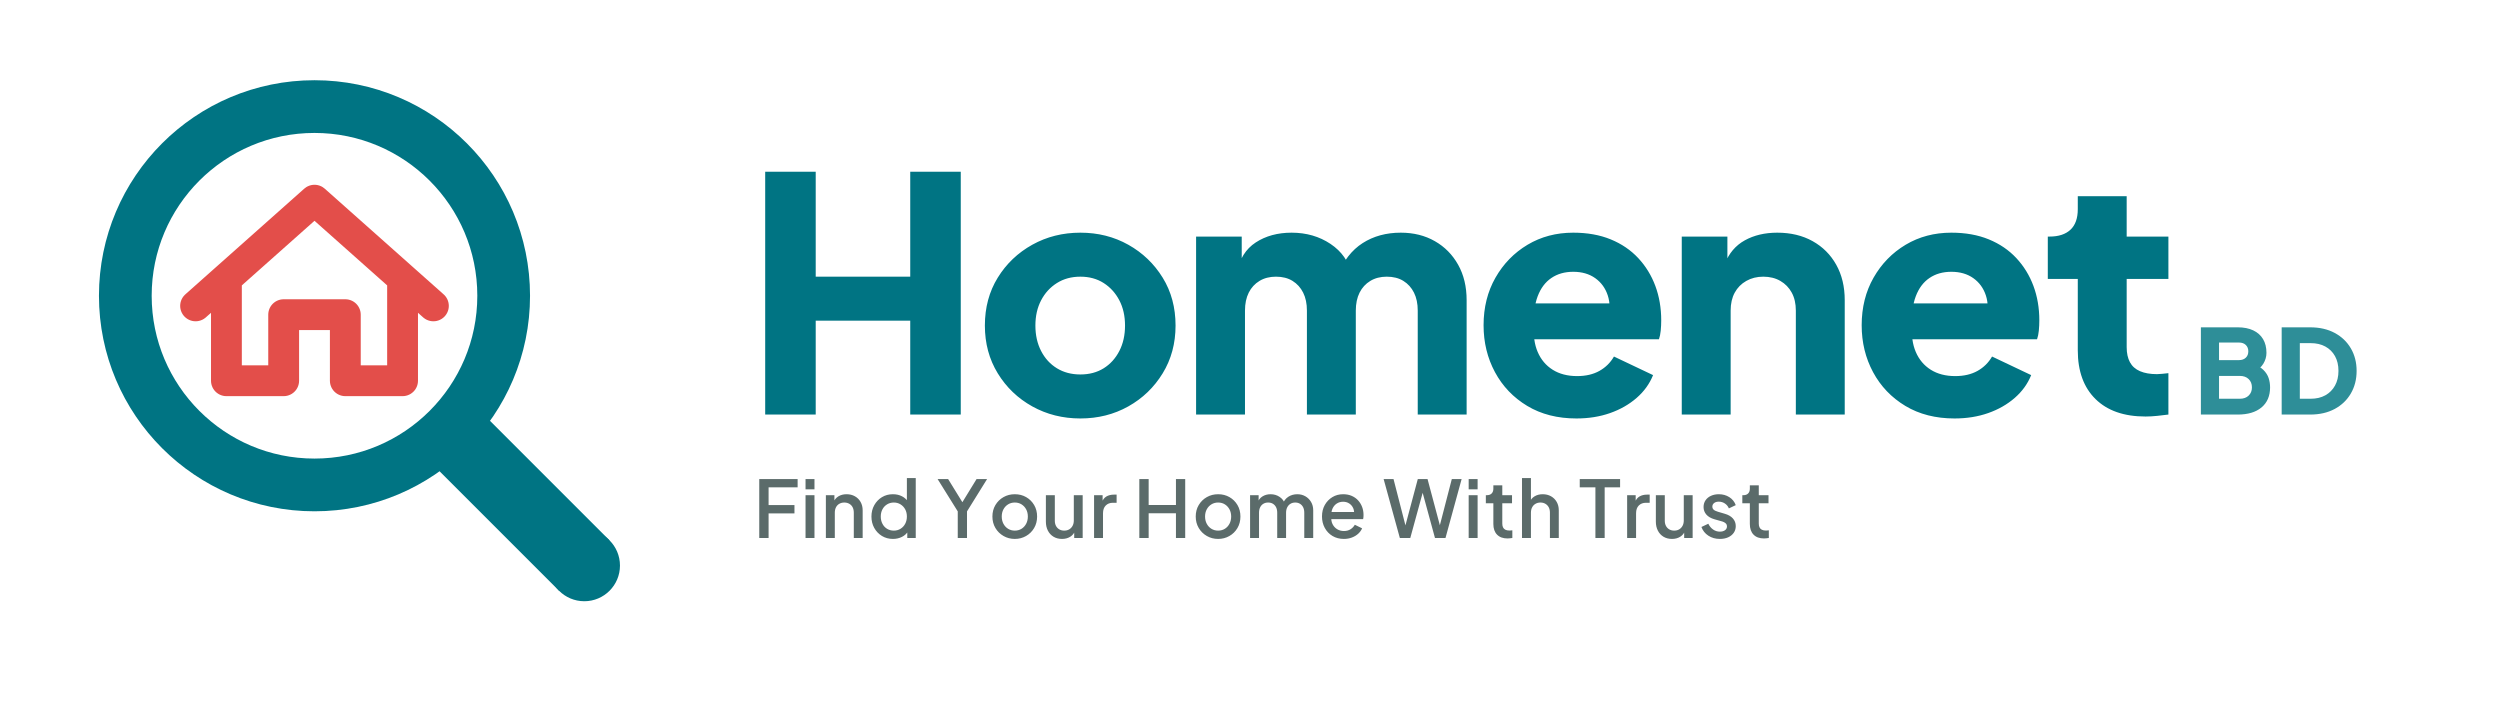
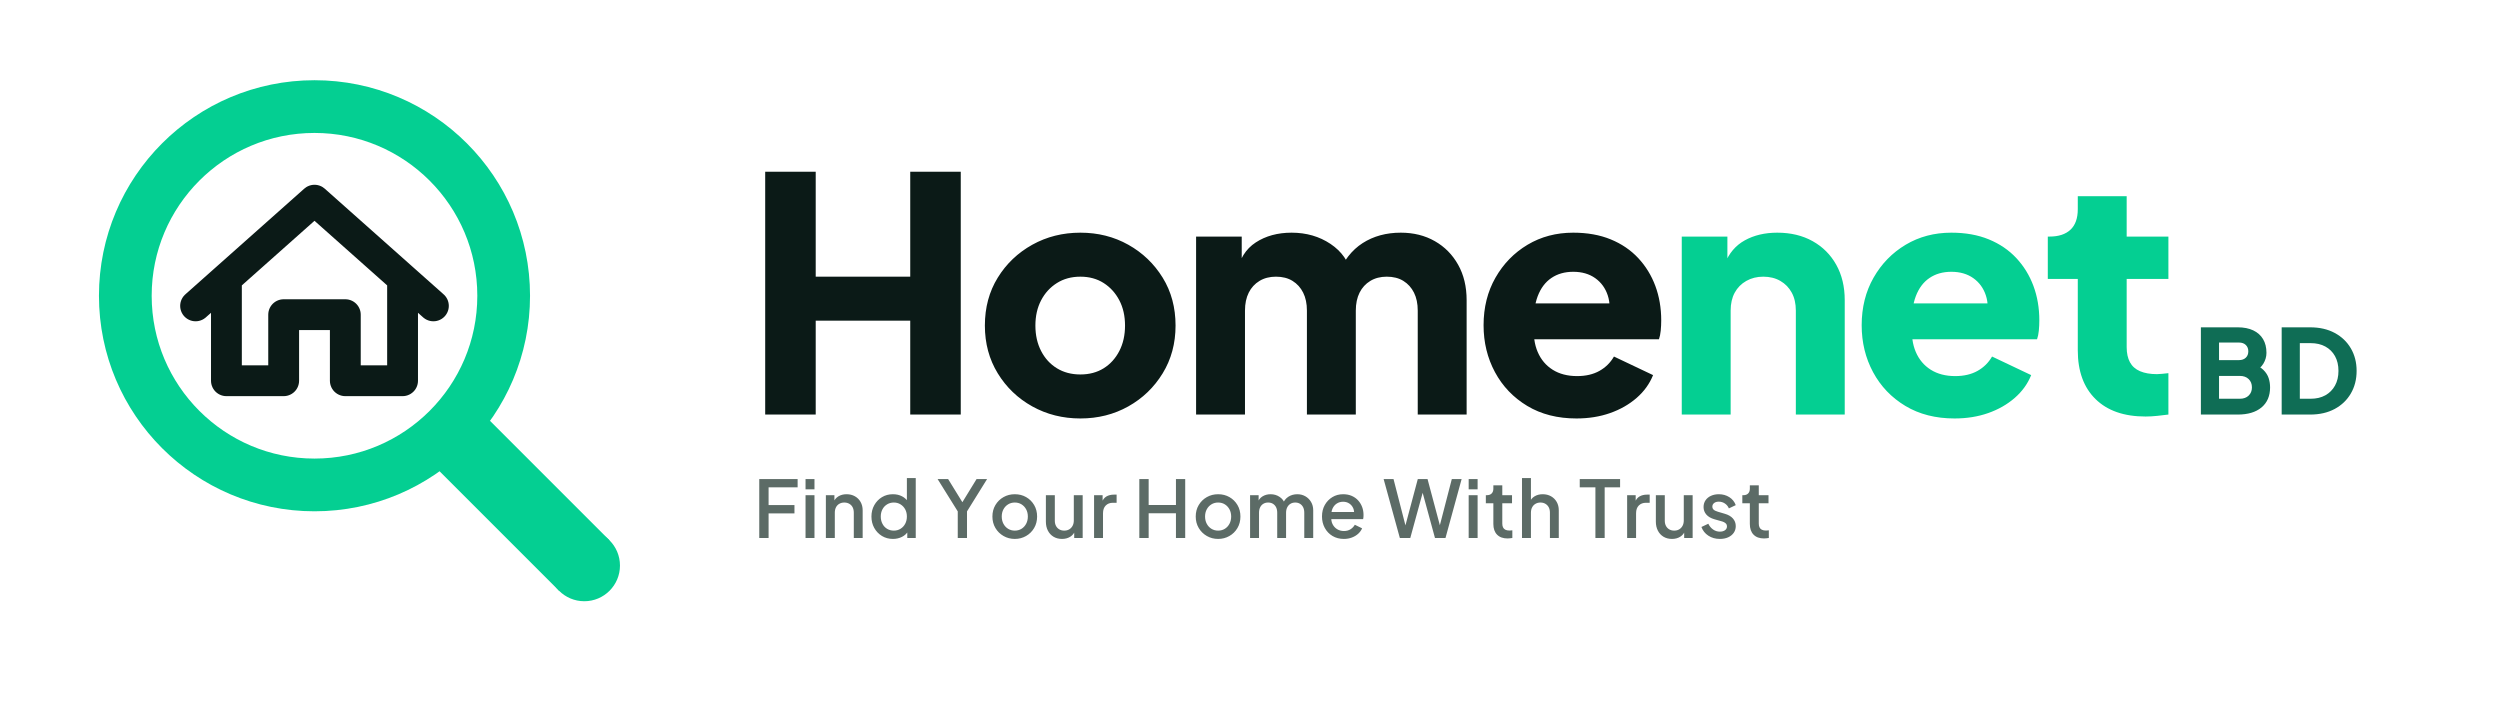
<svg xmlns="http://www.w3.org/2000/svg" viewBox="0 0 1580 460" width="1580" height="460" role="img" aria-label="Homenet BD">
  <defs />
  <g transform="translate(40 36) scale(0.98) translate(-60 -60)">
-     <circle cx="222" cy="214" r="122" fill="none" stroke="#007483" stroke-width="34" />
-     <path d="M316 308 L396 388" stroke="#007483" stroke-width="46" stroke-linecap="butt" />
-     <circle cx="396" cy="388" r="23" fill="#007483" />
+     <circle cx="222" cy="214" r="122" fill="none" stroke="#04cf92" stroke-width="34" />
+     <path d="M316 308 L396 388" stroke="#04cf92" stroke-width="46" />
+     <circle cx="396" cy="388" r="23" fill="#04cf92" />
    <g transform="translate(222 212) scale(1.42)">
-       <path d="M-54 6 L0 -42 L54 6 M-40 -6 V40 H-14 V10 H14 V40 H40 V-6" fill="none" stroke="#E34E4A" stroke-width="14" stroke-linecap="round" stroke-linejoin="round" />
+       <path d="M-54 6 L0 -42 L54 6 M-40 -6 V40 H-14 V10 H14 V40 H40 V-6" fill="none" stroke="#0B1A17" stroke-width="14" stroke-linecap="round" stroke-linejoin="round" />
    </g>
  </g>
-   <path d="M483.6 262V108.53H515.53V174.86H575.27V108.53H607.2V262H575.27V202.67H515.53V262ZM682.8 264.47Q666.11 264.47 652.41 256.85Q638.71 249.23 630.58 235.94Q622.44 222.65 622.44 205.76Q622.44 188.66 630.58 175.48Q638.71 162.3 652.41 154.67Q666.11 147.05 682.8 147.05Q699.48 147.05 713.08 154.67Q726.68 162.3 734.81 175.48Q742.95 188.66 742.95 205.76Q742.95 222.65 734.81 235.94Q726.68 249.23 713.08 256.85Q699.48 264.47 682.8 264.47ZM682.8 236.66Q691.24 236.66 697.53 232.75Q703.81 228.83 707.42 221.83Q711.02 214.83 711.02 205.76Q711.02 196.7 707.42 189.8Q703.81 182.9 697.53 178.88Q691.24 174.86 682.8 174.86Q674.35 174.86 667.97 178.88Q661.58 182.9 657.98 189.8Q654.37 196.7 654.37 205.76Q654.37 214.83 657.98 221.83Q661.58 228.83 667.97 232.75Q674.35 236.66 682.8 236.66ZM755.93 262V149.52H784.77V176.92L781.68 172.39Q784.15 159.41 793.63 153.23Q803.1 147.05 816.29 147.05Q830.29 147.05 840.9 154.16Q851.51 161.27 854.19 173.21L845.33 174.04Q850.89 160.24 861.19 153.64Q871.49 147.05 885.3 147.05Q897.45 147.05 906.82 152.41Q916.2 157.76 921.55 167.34Q926.91 176.92 926.91 189.69V262H896.01V196.29Q896.01 189.69 893.64 184.96Q891.27 180.22 886.94 177.54Q882.62 174.86 876.44 174.86Q870.46 174.86 866.04 177.54Q861.61 180.22 859.24 184.96Q856.87 189.69 856.87 196.29V262H825.97V196.29Q825.97 189.69 823.6 184.96Q821.23 180.22 816.9 177.54Q812.58 174.86 806.4 174.86Q800.42 174.86 796 177.54Q791.57 180.22 789.2 184.96Q786.83 189.69 786.83 196.29V262ZM996.33 264.47Q978.41 264.47 965.22 256.54Q952.04 248.61 944.83 235.22Q937.62 221.83 937.62 205.56Q937.62 188.66 945.14 175.48Q952.66 162.3 965.43 154.67Q978.2 147.05 994.27 147.05Q1007.66 147.05 1017.96 151.28Q1028.26 155.5 1035.37 163.12Q1042.47 170.74 1046.18 180.73Q1049.89 190.72 1049.89 202.47Q1049.89 205.76 1049.58 208.95Q1049.27 212.15 1048.45 214.41H964.19V191.75H1030.94L1016.31 202.47Q1018.37 193.61 1016.11 186.71Q1013.84 179.81 1008.18 175.79Q1002.51 171.77 994.27 171.77Q986.24 171.77 980.47 175.69Q974.7 179.6 971.82 187.22Q968.93 194.84 969.55 205.76Q968.73 215.24 971.82 222.45Q974.91 229.66 981.29 233.68Q987.68 237.69 996.74 237.69Q1004.98 237.69 1010.85 234.4Q1016.72 231.1 1020.02 225.33L1044.74 237.07Q1041.44 245.31 1034.34 251.49Q1027.23 257.67 1017.55 261.07Q1007.87 264.47 996.33 264.47ZM1062.87 262V149.52H1091.71V171.77L1090.06 166.83Q1093.97 156.73 1102.73 151.89Q1111.48 147.05 1123.23 147.05Q1136 147.05 1145.58 152.41Q1155.16 157.76 1160.51 167.34Q1165.87 176.92 1165.87 189.69V262H1134.97V196.29Q1134.97 189.69 1132.39 184.96Q1129.82 180.22 1125.18 177.54Q1120.55 174.86 1114.37 174.86Q1108.39 174.86 1103.66 177.54Q1098.92 180.22 1096.34 184.96Q1093.77 189.69 1093.77 196.29V262ZM1235.29 264.47Q1217.37 264.47 1204.18 256.54Q1191 248.61 1183.79 235.22Q1176.58 221.83 1176.58 205.56Q1176.58 188.66 1184.1 175.48Q1191.62 162.3 1204.39 154.67Q1217.16 147.05 1233.23 147.05Q1246.62 147.05 1256.92 151.28Q1267.22 155.5 1274.33 163.12Q1281.43 170.74 1285.14 180.73Q1288.85 190.72 1288.85 202.47Q1288.85 205.76 1288.54 208.95Q1288.23 212.15 1287.41 214.41H1203.15V191.75H1269.9L1255.27 202.47Q1257.33 193.61 1255.07 186.71Q1252.8 179.81 1247.13 175.79Q1241.47 171.77 1233.23 171.77Q1225.2 171.77 1219.43 175.69Q1213.66 179.6 1210.78 187.22Q1207.89 194.84 1208.51 205.76Q1207.69 215.24 1210.78 222.45Q1213.87 229.66 1220.25 233.68Q1226.64 237.69 1235.7 237.69Q1243.94 237.69 1249.81 234.4Q1255.68 231.1 1258.98 225.33L1283.7 237.07Q1280.4 245.31 1273.3 251.49Q1266.19 257.67 1256.51 261.07Q1246.83 264.47 1235.29 264.47ZM1356.01 263.24Q1335.61 263.24 1324.38 252.22Q1313.16 241.19 1313.16 221.42V176.3H1294.21V149.52H1295.24Q1303.89 149.52 1308.52 145.2Q1313.16 140.87 1313.16 132.22V123.98H1344.06V149.52H1370.43V176.3H1344.06V219.36Q1344.06 225.13 1346.12 228.94Q1348.18 232.75 1352.5 234.6Q1356.83 236.46 1363.22 236.46Q1364.66 236.46 1366.51 236.25Q1368.37 236.04 1370.43 235.84V262Q1367.34 262.41 1363.42 262.82Q1359.51 263.24 1356.01 263.24Z" fill="#007483" />
-   <path d="M1390.96 262V206.87H1414.27Q1419.97 206.87 1424.04 208.79Q1428.11 210.72 1430.25 214.31Q1432.4 217.9 1432.4 223Q1432.4 226.63 1430.4 229.92Q1428.4 233.21 1423.81 235.43V229.81Q1428.18 231.51 1430.55 233.88Q1432.92 236.25 1433.8 239.02Q1434.69 241.8 1434.69 244.83Q1434.69 252.97 1429.29 257.49Q1423.89 262 1414.27 262ZM1402.43 252.01H1415.6Q1419.08 252.01 1421.15 250.01Q1423.22 248.01 1423.22 244.83Q1423.22 241.58 1421.15 239.58Q1419.08 237.58 1415.6 237.58H1402.43ZM1402.43 227.59H1415.08Q1417.75 227.59 1419.34 226.07Q1420.93 224.56 1420.93 222.04Q1420.93 219.52 1419.34 218.01Q1417.75 216.49 1415.08 216.49H1402.43ZM1442.02 262V206.87H1460Q1468.95 206.87 1475.54 210.42Q1482.13 213.97 1485.75 220.19Q1489.38 226.41 1489.38 234.4Q1489.38 242.39 1485.75 248.64Q1482.13 254.9 1475.54 258.45Q1468.95 262 1460 262ZM1453.49 252.01H1460.3Q1465.7 252.01 1469.62 249.83Q1473.54 247.64 1475.72 243.69Q1477.91 239.73 1477.91 234.4Q1477.91 229 1475.72 225.07Q1473.54 221.15 1469.62 219.01Q1465.7 216.86 1460.3 216.86H1453.49Z" fill="#2E8E98" />
-   <path d="M479.85 340V302.75H504.1V308H485.75V319.2H502.1V324.45H485.75V340ZM509.1 340V312.95H514.75V340ZM509.1 309.25V302.75H514.75V309.25ZM521.95 340V312.95H527.35V318.25L526.7 317.55Q527.7 315 529.9 313.68Q532.1 312.35 535 312.35Q538 312.35 540.3 313.65Q542.6 314.95 543.9 317.25Q545.2 319.55 545.2 322.55V340H539.6V324.05Q539.6 322 538.85 320.57Q538.1 319.15 536.73 318.38Q535.35 317.6 533.6 317.6Q531.85 317.6 530.48 318.38Q529.1 319.15 528.35 320.6Q527.6 322.05 527.6 324.05V340ZM564.35 340.6Q560.45 340.6 557.38 338.73Q554.3 336.85 552.52 333.65Q550.75 330.45 550.75 326.45Q550.75 322.45 552.55 319.25Q554.35 316.05 557.4 314.2Q560.45 312.35 564.3 312.35Q567.55 312.35 570.05 313.65Q572.55 314.95 574 317.25L573.15 318.55V302.15H578.75V340H573.4V334.5L574.05 335.55Q572.65 338 570.05 339.3Q567.45 340.6 564.35 340.6ZM564.9 335.35Q567.25 335.35 569.12 334.2Q571 333.05 572.08 331.02Q573.15 329 573.15 326.45Q573.15 323.9 572.08 321.9Q571 319.9 569.12 318.75Q567.25 317.6 564.9 317.6Q562.55 317.6 560.65 318.75Q558.75 319.9 557.7 321.9Q556.65 323.9 556.65 326.45Q556.65 329 557.7 331.02Q558.75 333.05 560.62 334.2Q562.5 335.35 564.9 335.35ZM605.3 340V323.2L592.55 302.75H599.2L609.4 319.3H607.05L617.2 302.75H623.85L611.15 323.2V340ZM641.35 340.6Q637.45 340.6 634.23 338.75Q631 336.9 629.1 333.7Q627.2 330.5 627.2 326.45Q627.2 322.35 629.1 319.18Q631 316 634.2 314.18Q637.4 312.35 641.35 312.35Q645.35 312.35 648.53 314.18Q651.7 316 653.58 319.18Q655.45 322.35 655.45 326.45Q655.45 330.55 653.55 333.75Q651.65 336.95 648.45 338.77Q645.25 340.6 641.35 340.6ZM641.35 335.35Q643.75 335.35 645.6 334.2Q647.45 333.05 648.53 331.02Q649.6 329 649.6 326.45Q649.6 323.9 648.53 321.9Q647.45 319.9 645.6 318.75Q643.75 317.6 641.35 317.6Q639 317.6 637.12 318.75Q635.25 319.9 634.17 321.9Q633.1 323.9 633.1 326.45Q633.1 329 634.17 331.02Q635.25 333.05 637.12 334.2Q639 335.35 641.35 335.35ZM671.2 340.6Q668.15 340.6 665.85 339.23Q663.55 337.85 662.27 335.38Q661 332.9 661 329.65V312.95H666.65V329.15Q666.65 331 667.4 332.4Q668.15 333.8 669.5 334.58Q670.85 335.35 672.6 335.35Q674.4 335.35 675.75 334.55Q677.1 333.75 677.88 332.3Q678.65 330.85 678.65 328.9V312.95H684.25V340H678.9V334.7L679.5 335.4Q678.55 337.9 676.35 339.25Q674.15 340.6 671.2 340.6ZM691.45 340V312.95H696.85V318.4L696.35 317.6Q697.25 314.95 699.25 313.77Q701.25 312.6 704.05 312.6H705.7V317.75H703.35Q700.55 317.75 698.83 319.48Q697.1 321.2 697.1 324.4V340ZM720.05 340V302.75H725.95V319.15H743.2V302.75H749.05V340H743.2V324.4H725.95V340ZM769.85 340.6Q765.95 340.6 762.73 338.75Q759.5 336.9 757.6 333.7Q755.7 330.5 755.7 326.45Q755.7 322.35 757.6 319.18Q759.5 316 762.7 314.18Q765.9 312.35 769.85 312.35Q773.85 312.35 777.03 314.18Q780.2 316 782.08 319.18Q783.95 322.35 783.95 326.45Q783.95 330.55 782.05 333.75Q780.15 336.95 776.95 338.77Q773.75 340.6 769.85 340.6ZM769.85 335.35Q772.25 335.35 774.1 334.2Q775.95 333.05 777.03 331.02Q778.1 329 778.1 326.45Q778.1 323.9 777.03 321.9Q775.95 319.9 774.1 318.75Q772.25 317.6 769.85 317.6Q767.5 317.6 765.62 318.75Q763.75 319.9 762.67 321.9Q761.6 323.9 761.6 326.45Q761.6 329 762.67 331.02Q763.75 333.05 765.62 334.2Q767.5 335.35 769.85 335.35ZM790.05 340V312.95H795.45V318.8L794.75 317.9Q795.6 315.15 797.85 313.75Q800.1 312.35 803 312.35Q806.25 312.35 808.77 314.08Q811.3 315.8 812.15 318.65L810.55 318.8Q811.75 315.55 814.23 313.95Q816.7 312.35 819.9 312.35Q822.7 312.35 824.98 313.65Q827.25 314.95 828.6 317.25Q829.95 319.55 829.95 322.5V340H824.3V324.05Q824.3 322 823.58 320.57Q822.85 319.15 821.58 318.38Q820.3 317.6 818.6 317.6Q816.9 317.6 815.6 318.38Q814.3 319.15 813.55 320.6Q812.8 322.05 812.8 324.05V340H807.2V324.05Q807.2 322 806.48 320.57Q805.75 319.15 804.48 318.38Q803.2 317.6 801.45 317.6Q799.75 317.6 798.45 318.38Q797.15 319.15 796.42 320.6Q795.7 322.05 795.7 324.05V340ZM849.3 340.6Q845.25 340.6 842.12 338.73Q839 336.85 837.25 333.62Q835.5 330.4 835.5 326.4Q835.5 322.3 837.27 319.15Q839.05 316 842.05 314.18Q845.05 312.35 848.85 312.35Q851.9 312.35 854.3 313.4Q856.7 314.45 858.35 316.27Q860 318.1 860.88 320.45Q861.75 322.8 861.75 325.45Q861.75 326.1 861.7 326.8Q861.65 327.5 861.5 328.1H839.95V323.6H858.3L855.6 325.65Q856.1 323.2 855.27 321.27Q854.45 319.35 852.77 318.23Q851.1 317.1 848.85 317.1Q846.6 317.1 844.85 318.23Q843.1 319.35 842.15 321.43Q841.2 323.5 841.4 326.45Q841.15 329.2 842.17 331.25Q843.2 333.3 845.07 334.45Q846.95 335.6 849.35 335.6Q851.8 335.6 853.52 334.5Q855.25 333.4 856.25 331.65L860.85 333.9Q860.05 335.8 858.38 337.33Q856.7 338.85 854.38 339.73Q852.05 340.6 849.3 340.6ZM884.7 340 874.45 302.75H880.7L889 335H887.45L896.05 302.75H902.2L910.8 335H909.2L917.55 302.75H923.75L913.55 340H906.9L898.25 308.25H900L891.3 340ZM928.2 340V312.95H933.85V340ZM928.2 309.25V302.75H933.85V309.25ZM952.75 340.3Q948.5 340.3 946.15 337.9Q943.8 335.5 943.8 331.15V318.05H939.05V312.95H939.8Q941.7 312.95 942.75 311.85Q943.8 310.75 943.8 308.85V306.75H949.45V312.95H955.6V318.05H949.45V330.9Q949.45 332.3 949.9 333.27Q950.35 334.25 951.35 334.77Q952.35 335.3 953.95 335.3Q954.35 335.3 954.85 335.25Q955.35 335.2 955.8 335.15V340Q955.1 340.1 954.25 340.2Q953.4 340.3 952.75 340.3ZM961.9 340V302.15H967.55V318.25L966.65 317.55Q967.65 315 969.85 313.68Q972.05 312.35 974.95 312.35Q977.95 312.35 980.25 313.65Q982.55 314.95 983.85 317.25Q985.15 319.55 985.15 322.5V340H979.55V324.05Q979.55 322 978.78 320.57Q978 319.15 976.65 318.38Q975.3 317.6 973.55 317.6Q971.85 317.6 970.48 318.38Q969.1 319.15 968.33 320.6Q967.55 322.05 967.55 324.05V340ZM1008.3 340V308H998.4V302.75H1023.9V308H1014.15V340ZM1028.35 340V312.95H1033.75V318.4L1033.25 317.6Q1034.15 314.95 1036.15 313.77Q1038.15 312.6 1040.95 312.6H1042.6V317.75H1040.25Q1037.45 317.75 1035.72 319.48Q1034 321.2 1034 324.4V340ZM1056.7 340.6Q1053.65 340.6 1051.35 339.23Q1049.05 337.85 1047.78 335.38Q1046.5 332.9 1046.5 329.65V312.95H1052.15V329.15Q1052.15 331 1052.9 332.4Q1053.65 333.8 1055 334.58Q1056.35 335.35 1058.1 335.35Q1059.9 335.35 1061.25 334.55Q1062.6 333.75 1063.38 332.3Q1064.15 330.85 1064.15 328.9V312.95H1069.75V340H1064.4V334.7L1065 335.4Q1064.05 337.9 1061.85 339.25Q1059.65 340.6 1056.7 340.6ZM1086.95 340.6Q1082.8 340.6 1079.68 338.55Q1076.55 336.5 1075.3 333.05L1079.65 331Q1080.75 333.3 1082.68 334.65Q1084.6 336 1086.95 336Q1088.95 336 1090.2 335.1Q1091.45 334.2 1091.45 332.65Q1091.45 331.65 1090.9 331.02Q1090.35 330.4 1089.53 330Q1088.7 329.6 1087.85 329.4L1083.6 328.2Q1080.1 327.2 1078.38 325.17Q1076.65 323.15 1076.65 320.45Q1076.65 318 1077.9 316.18Q1079.15 314.35 1081.35 313.35Q1083.55 312.35 1086.3 312.35Q1090 312.35 1092.9 314.18Q1095.8 316 1097 319.25L1092.65 321.3Q1091.85 319.35 1090.12 318.2Q1088.4 317.05 1086.25 317.05Q1084.4 317.05 1083.3 317.93Q1082.2 318.8 1082.2 320.2Q1082.2 321.15 1082.7 321.77Q1083.2 322.4 1084 322.77Q1084.8 323.15 1085.65 323.4L1090.05 324.7Q1093.4 325.65 1095.2 327.67Q1097 329.7 1097 332.5Q1097 334.9 1095.72 336.73Q1094.45 338.55 1092.2 339.58Q1089.95 340.6 1086.95 340.6ZM1114.85 340.3Q1110.6 340.3 1108.25 337.9Q1105.9 335.5 1105.9 331.15V318.05H1101.15V312.95H1101.9Q1103.8 312.95 1104.85 311.85Q1105.9 310.75 1105.9 308.85V306.75H1111.55V312.95H1117.7V318.05H1111.55V330.9Q1111.55 332.3 1112 333.27Q1112.45 334.25 1113.45 334.77Q1114.45 335.3 1116.05 335.3Q1116.45 335.3 1116.95 335.25Q1117.45 335.2 1117.9 335.15V340Q1117.2 340.1 1116.35 340.2Q1115.5 340.3 1114.85 340.3Z" fill="#5B6B6A" />
+   <path d="M483.6 262V108.53H515.53V174.86H575.27V108.53H607.2V262H575.27V202.67H515.53V262ZM682.8 264.47Q666.11 264.47 652.41 256.85Q638.71 249.23 630.58 235.94Q622.44 222.65 622.44 205.76Q622.44 188.66 630.58 175.48Q638.71 162.3 652.41 154.67Q666.11 147.05 682.8 147.05Q699.48 147.05 713.08 154.67Q726.68 162.3 734.81 175.48Q742.95 188.66 742.95 205.76Q742.95 222.65 734.81 235.94Q726.68 249.23 713.08 256.85Q699.48 264.47 682.8 264.47ZM682.8 236.66Q691.24 236.66 697.53 232.75Q703.81 228.83 707.42 221.83Q711.02 214.83 711.02 205.76Q711.02 196.7 707.42 189.8Q703.81 182.9 697.53 178.88Q691.24 174.86 682.8 174.86Q674.35 174.86 667.97 178.88Q661.58 182.9 657.98 189.8Q654.37 196.7 654.37 205.76Q654.37 214.83 657.98 221.83Q661.58 228.83 667.97 232.75Q674.35 236.66 682.8 236.66ZM755.93 262V149.52H784.77V176.92L781.68 172.39Q784.15 159.41 793.63 153.23Q803.1 147.05 816.29 147.05Q830.29 147.05 840.9 154.16Q851.51 161.27 854.19 173.21L845.33 174.04Q850.89 160.24 861.19 153.64Q871.49 147.05 885.3 147.05Q897.45 147.05 906.82 152.41Q916.2 157.76 921.55 167.34Q926.91 176.92 926.91 189.69V262H896.01V196.29Q896.01 189.69 893.64 184.96Q891.27 180.22 886.94 177.54Q882.62 174.86 876.44 174.86Q870.46 174.86 866.04 177.54Q861.61 180.22 859.24 184.96Q856.87 189.69 856.87 196.29V262H825.97V196.29Q825.97 189.69 823.6 184.96Q821.23 180.22 816.9 177.54Q812.58 174.86 806.4 174.86Q800.42 174.86 796 177.54Q791.57 180.22 789.2 184.96Q786.83 189.69 786.83 196.29V262ZM996.33 264.47Q978.41 264.47 965.22 256.54Q952.04 248.61 944.83 235.22Q937.62 221.83 937.62 205.56Q937.62 188.66 945.14 175.48Q952.66 162.3 965.43 154.67Q978.2 147.05 994.27 147.05Q1007.66 147.05 1017.96 151.28Q1028.26 155.5 1035.37 163.12Q1042.47 170.74 1046.18 180.73Q1049.89 190.72 1049.89 202.47Q1049.89 205.76 1049.58 208.95Q1049.27 212.15 1048.45 214.41H964.19V191.75H1030.94L1016.31 202.47Q1018.37 193.61 1016.11 186.71Q1013.84 179.81 1008.18 175.79Q1002.51 171.77 994.27 171.77Q986.24 171.77 980.47 175.69Q974.7 179.6 971.82 187.22Q968.93 194.84 969.55 205.76Q968.73 215.24 971.82 222.45Q974.91 229.66 981.29 233.68Q987.68 237.69 996.74 237.69Q1004.98 237.69 1010.85 234.4Q1016.72 231.1 1020.02 225.33L1044.74 237.07Q1041.44 245.31 1034.34 251.49Q1027.23 257.67 1017.55 261.07Q1007.87 264.47 996.33 264.47Z" fill="#0B1A17" />
+   <path d="M1062.87 262V149.52H1091.71V171.77L1090.06 166.83Q1093.97 156.73 1102.73 151.89Q1111.48 147.05 1123.23 147.05Q1136 147.05 1145.58 152.41Q1155.16 157.76 1160.51 167.34Q1165.87 176.92 1165.87 189.69V262H1134.97V196.29Q1134.97 189.69 1132.39 184.96Q1129.82 180.22 1125.18 177.54Q1120.55 174.86 1114.37 174.86Q1108.39 174.86 1103.66 177.54Q1098.92 180.22 1096.34 184.96Q1093.77 189.69 1093.77 196.29V262ZM1235.29 264.47Q1217.37 264.47 1204.18 256.54Q1191 248.61 1183.79 235.22Q1176.58 221.83 1176.58 205.56Q1176.58 188.66 1184.1 175.48Q1191.62 162.3 1204.39 154.67Q1217.16 147.05 1233.23 147.05Q1246.62 147.05 1256.92 151.28Q1267.22 155.5 1274.33 163.12Q1281.43 170.74 1285.14 180.73Q1288.85 190.72 1288.85 202.47Q1288.85 205.76 1288.54 208.95Q1288.23 212.15 1287.41 214.41H1203.15V191.75H1269.9L1255.27 202.47Q1257.33 193.61 1255.07 186.71Q1252.8 179.81 1247.13 175.79Q1241.47 171.77 1233.23 171.77Q1225.2 171.77 1219.43 175.69Q1213.66 179.6 1210.78 187.22Q1207.89 194.84 1208.51 205.76Q1207.69 215.24 1210.78 222.45Q1213.87 229.66 1220.25 233.68Q1226.64 237.69 1235.7 237.69Q1243.94 237.69 1249.81 234.4Q1255.68 231.1 1258.98 225.33L1283.7 237.07Q1280.4 245.31 1273.3 251.49Q1266.19 257.67 1256.51 261.07Q1246.83 264.47 1235.29 264.47ZM1356.01 263.24Q1335.61 263.24 1324.38 252.22Q1313.16 241.19 1313.16 221.42V176.3H1294.21V149.52H1295.24Q1303.89 149.52 1308.52 145.2Q1313.16 140.87 1313.16 132.22V123.98H1344.06V149.52H1370.43V176.3H1344.06V219.36Q1344.06 225.13 1346.12 228.94Q1348.18 232.75 1352.5 234.6Q1356.83 236.46 1363.22 236.46Q1364.66 236.46 1366.51 236.25Q1368.37 236.04 1370.43 235.84V262Q1367.34 262.41 1363.42 262.82Q1359.51 263.24 1356.01 263.24Z" fill="#04cf92" />
+   <path d="M1390.96 262V206.87H1414.27Q1419.97 206.87 1424.04 208.79Q1428.11 210.72 1430.25 214.31Q1432.4 217.9 1432.4 223Q1432.4 226.63 1430.4 229.92Q1428.4 233.21 1423.81 235.43V229.81Q1428.18 231.51 1430.55 233.88Q1432.92 236.25 1433.8 239.02Q1434.69 241.8 1434.69 244.83Q1434.69 252.97 1429.29 257.49Q1423.89 262 1414.27 262ZM1402.43 252.01H1415.6Q1419.08 252.01 1421.15 250.01Q1423.22 248.01 1423.22 244.83Q1423.22 241.58 1421.15 239.58Q1419.08 237.58 1415.6 237.58H1402.43ZM1402.43 227.59H1415.08Q1417.75 227.59 1419.34 226.07Q1420.93 224.56 1420.93 222.04Q1420.93 219.52 1419.34 218.01Q1417.75 216.49 1415.08 216.49H1402.43ZM1442.02 262V206.87H1460Q1468.95 206.87 1475.54 210.42Q1482.13 213.97 1485.75 220.19Q1489.38 226.41 1489.38 234.4Q1489.38 242.39 1485.75 248.64Q1482.13 254.9 1475.54 258.45Q1468.95 262 1460 262ZM1453.49 252.01H1460.3Q1465.7 252.01 1469.62 249.83Q1473.54 247.64 1475.72 243.69Q1477.91 239.73 1477.91 234.4Q1477.91 229 1475.72 225.07Q1473.54 221.15 1469.62 219.01Q1465.7 216.86 1460.3 216.86H1453.49Z" fill="#0F6D55" />
+   <path d="M479.85 340V302.75H504.1V308H485.75V319.2H502.1V324.45H485.75V340ZM509.1 340V312.95H514.75V340ZM509.1 309.25V302.75H514.75V309.25ZM521.95 340V312.95H527.35V318.25L526.7 317.55Q527.7 315 529.9 313.68Q532.1 312.35 535 312.35Q538 312.35 540.3 313.65Q542.6 314.95 543.9 317.25Q545.2 319.55 545.2 322.55V340H539.6V324.05Q539.6 322 538.85 320.57Q538.1 319.15 536.73 318.38Q535.35 317.6 533.6 317.6Q531.85 317.6 530.48 318.38Q529.1 319.15 528.35 320.6Q527.6 322.05 527.6 324.05V340ZM564.35 340.6Q560.45 340.6 557.38 338.73Q554.3 336.85 552.52 333.65Q550.75 330.45 550.75 326.45Q550.75 322.45 552.55 319.25Q554.35 316.05 557.4 314.2Q560.45 312.35 564.3 312.35Q567.55 312.35 570.05 313.65Q572.55 314.95 574 317.25L573.15 318.55V302.15H578.75V340H573.4V334.5L574.05 335.55Q572.65 338 570.05 339.3Q567.45 340.6 564.35 340.6ZM564.9 335.35Q567.25 335.35 569.12 334.2Q571 333.05 572.08 331.02Q573.15 329 573.15 326.45Q573.15 323.9 572.08 321.9Q571 319.9 569.12 318.75Q567.25 317.6 564.9 317.6Q562.55 317.6 560.65 318.75Q558.75 319.9 557.7 321.9Q556.65 323.9 556.65 326.45Q556.65 329 557.7 331.02Q558.75 333.05 560.62 334.2Q562.5 335.35 564.9 335.35ZM605.3 340V323.2L592.55 302.75H599.2L609.4 319.3H607.05L617.2 302.75H623.85L611.15 323.2V340ZM641.35 340.6Q637.45 340.6 634.23 338.75Q631 336.9 629.1 333.7Q627.2 330.5 627.2 326.45Q627.2 322.35 629.1 319.18Q631 316 634.2 314.18Q637.4 312.35 641.35 312.35Q645.35 312.35 648.53 314.18Q651.7 316 653.58 319.18Q655.45 322.35 655.45 326.45Q655.45 330.55 653.55 333.75Q651.65 336.95 648.45 338.77Q645.25 340.6 641.35 340.6ZM641.35 335.35Q643.75 335.35 645.6 334.2Q647.45 333.05 648.53 331.02Q649.6 329 649.6 326.45Q649.6 323.9 648.53 321.9Q647.45 319.9 645.6 318.75Q643.75 317.6 641.35 317.6Q639 317.6 637.12 318.75Q635.25 319.9 634.17 321.9Q633.1 323.9 633.1 326.45Q633.1 329 634.17 331.02Q635.25 333.05 637.12 334.2Q639 335.35 641.35 335.35ZM671.2 340.6Q668.15 340.6 665.85 339.23Q663.55 337.85 662.27 335.38Q661 332.9 661 329.65V312.95H666.65V329.15Q666.65 331 667.4 332.4Q668.15 333.8 669.5 334.58Q670.85 335.35 672.6 335.35Q674.4 335.35 675.75 334.55Q677.1 333.75 677.88 332.3Q678.65 330.85 678.65 328.9V312.95H684.25V340H678.9V334.7L679.5 335.4Q678.55 337.9 676.35 339.25Q674.15 340.6 671.2 340.6ZM691.45 340V312.95H696.85V318.4L696.35 317.6Q697.25 314.95 699.25 313.77Q701.25 312.6 704.05 312.6H705.7V317.75H703.35Q700.55 317.75 698.83 319.48Q697.1 321.2 697.1 324.4V340ZM720.05 340V302.75H725.95V319.15H743.2V302.75H749.05V340H743.2V324.4H725.95V340ZM769.85 340.6Q765.95 340.6 762.73 338.75Q759.5 336.9 757.6 333.7Q755.7 330.5 755.7 326.45Q755.7 322.35 757.6 319.18Q759.5 316 762.7 314.18Q765.9 312.35 769.85 312.35Q773.85 312.35 777.03 314.18Q780.2 316 782.08 319.18Q783.95 322.35 783.95 326.45Q783.95 330.55 782.05 333.75Q780.15 336.95 776.95 338.77Q773.75 340.6 769.85 340.6ZM769.85 335.35Q772.25 335.35 774.1 334.2Q775.95 333.05 777.03 331.02Q778.1 329 778.1 326.45Q778.1 323.9 777.03 321.9Q775.95 319.9 774.1 318.75Q772.25 317.6 769.85 317.6Q767.5 317.6 765.62 318.75Q763.75 319.9 762.67 321.9Q761.6 323.9 761.6 326.45Q761.6 329 762.67 331.02Q763.75 333.05 765.62 334.2Q767.5 335.35 769.85 335.35ZM790.05 340V312.95H795.45V318.8L794.75 317.9Q795.6 315.15 797.85 313.75Q800.1 312.35 803 312.35Q806.25 312.35 808.77 314.08Q811.3 315.8 812.15 318.65L810.55 318.8Q811.75 315.55 814.23 313.95Q816.7 312.35 819.9 312.35Q822.7 312.35 824.98 313.65Q827.25 314.95 828.6 317.25Q829.95 319.55 829.95 322.5V340H824.3V324.05Q824.3 322 823.58 320.57Q822.85 319.15 821.58 318.38Q820.3 317.6 818.6 317.6Q816.9 317.6 815.6 318.38Q814.3 319.15 813.55 320.6Q812.8 322.05 812.8 324.05V340H807.2V324.05Q807.2 322 806.48 320.57Q805.75 319.15 804.48 318.38Q803.2 317.6 801.45 317.6Q799.75 317.6 798.45 318.38Q797.15 319.15 796.42 320.6Q795.7 322.05 795.7 324.05V340ZM849.3 340.6Q845.25 340.6 842.12 338.73Q839 336.85 837.25 333.62Q835.5 330.4 835.5 326.4Q835.5 322.3 837.27 319.15Q839.05 316 842.05 314.18Q845.05 312.35 848.85 312.35Q851.9 312.35 854.3 313.4Q856.7 314.45 858.35 316.27Q860 318.1 860.88 320.45Q861.75 322.8 861.75 325.45Q861.75 326.1 861.7 326.8Q861.65 327.5 861.5 328.1H839.95V323.6H858.3L855.6 325.65Q856.1 323.2 855.27 321.27Q854.45 319.35 852.77 318.23Q851.1 317.1 848.85 317.1Q846.6 317.1 844.85 318.23Q843.1 319.35 842.15 321.43Q841.2 323.5 841.4 326.45Q841.15 329.2 842.17 331.25Q843.2 333.3 845.07 334.45Q846.95 335.6 849.35 335.6Q851.8 335.6 853.52 334.5Q855.25 333.4 856.25 331.65L860.85 333.9Q860.05 335.8 858.38 337.33Q856.7 338.85 854.38 339.73Q852.05 340.6 849.3 340.6ZM884.7 340 874.45 302.75H880.7L889 335H887.45L896.05 302.75H902.2L910.8 335H909.2L917.55 302.75H923.75L913.55 340H906.9L898.25 308.25H900L891.3 340ZM928.2 340V312.95H933.85V340ZM928.2 309.25V302.75H933.85V309.25ZM952.75 340.3Q948.5 340.3 946.15 337.9Q943.8 335.5 943.8 331.15V318.05H939.05V312.95H939.8Q941.7 312.95 942.75 311.85Q943.8 310.75 943.8 308.85V306.75H949.45V312.95H955.6V318.05H949.45V330.9Q949.45 332.3 949.9 333.27Q950.35 334.25 951.35 334.77Q952.35 335.3 953.95 335.3Q954.35 335.3 954.85 335.25Q955.35 335.2 955.8 335.15V340Q955.1 340.1 954.25 340.2Q953.4 340.3 952.75 340.3ZM961.9 340V302.15H967.55V318.25L966.65 317.55Q967.65 315 969.85 313.68Q972.05 312.35 974.95 312.35Q977.95 312.35 980.25 313.65Q982.55 314.95 983.85 317.25Q985.15 319.55 985.15 322.5V340H979.55V324.05Q979.55 322 978.78 320.57Q978 319.15 976.65 318.38Q975.3 317.6 973.55 317.6Q971.85 317.6 970.48 318.38Q969.1 319.15 968.33 320.6Q967.55 322.05 967.55 324.05V340ZM1008.3 340V308H998.4V302.75H1023.9V308H1014.15V340ZM1028.35 340V312.95H1033.75V318.4L1033.25 317.6Q1034.15 314.95 1036.15 313.77Q1038.15 312.6 1040.95 312.6H1042.6V317.75H1040.25Q1037.45 317.75 1035.72 319.48Q1034 321.2 1034 324.4V340ZM1056.7 340.6Q1053.65 340.6 1051.35 339.23Q1049.05 337.85 1047.78 335.38Q1046.5 332.9 1046.5 329.65V312.95H1052.15V329.15Q1052.15 331 1052.9 332.4Q1053.65 333.8 1055 334.58Q1056.35 335.35 1058.1 335.35Q1059.9 335.35 1061.25 334.55Q1062.6 333.75 1063.38 332.3Q1064.15 330.85 1064.15 328.9V312.95H1069.75V340H1064.4V334.7L1065 335.4Q1064.05 337.9 1061.85 339.25Q1059.65 340.6 1056.7 340.6ZM1086.95 340.6Q1082.8 340.6 1079.68 338.55Q1076.55 336.5 1075.3 333.05L1079.65 331Q1080.75 333.3 1082.68 334.65Q1084.6 336 1086.95 336Q1088.95 336 1090.2 335.1Q1091.45 334.2 1091.45 332.65Q1091.45 331.65 1090.9 331.02Q1090.35 330.4 1089.53 330Q1088.7 329.6 1087.85 329.4L1083.6 328.2Q1080.1 327.2 1078.38 325.17Q1076.65 323.15 1076.65 320.45Q1076.65 318 1077.9 316.18Q1079.15 314.35 1081.35 313.35Q1083.55 312.35 1086.3 312.35Q1090 312.35 1092.9 314.18Q1095.8 316 1097 319.25L1092.65 321.3Q1091.85 319.35 1090.12 318.2Q1088.4 317.05 1086.25 317.05Q1084.4 317.05 1083.3 317.93Q1082.2 318.8 1082.2 320.2Q1082.2 321.15 1082.7 321.77Q1083.2 322.4 1084 322.77Q1084.8 323.15 1085.65 323.4L1090.05 324.7Q1093.4 325.65 1095.2 327.67Q1097 329.7 1097 332.5Q1097 334.9 1095.72 336.73Q1094.45 338.55 1092.2 339.58Q1089.95 340.6 1086.95 340.6ZM1114.85 340.3Q1110.6 340.3 1108.25 337.9Q1105.9 335.5 1105.9 331.15V318.05H1101.15V312.95H1101.9Q1103.8 312.95 1104.85 311.85Q1105.9 310.75 1105.9 308.85V306.75H1111.55V312.95H1117.7V318.05H1111.55V330.9Q1111.55 332.3 1112 333.27Q1112.45 334.25 1113.45 334.77Q1114.45 335.3 1116.05 335.3Q1116.45 335.3 1116.95 335.25Q1117.45 335.2 1117.9 335.15V340Q1117.2 340.1 1116.35 340.2Q1115.5 340.3 1114.85 340.3Z" fill="#5C6B66" />
</svg>
